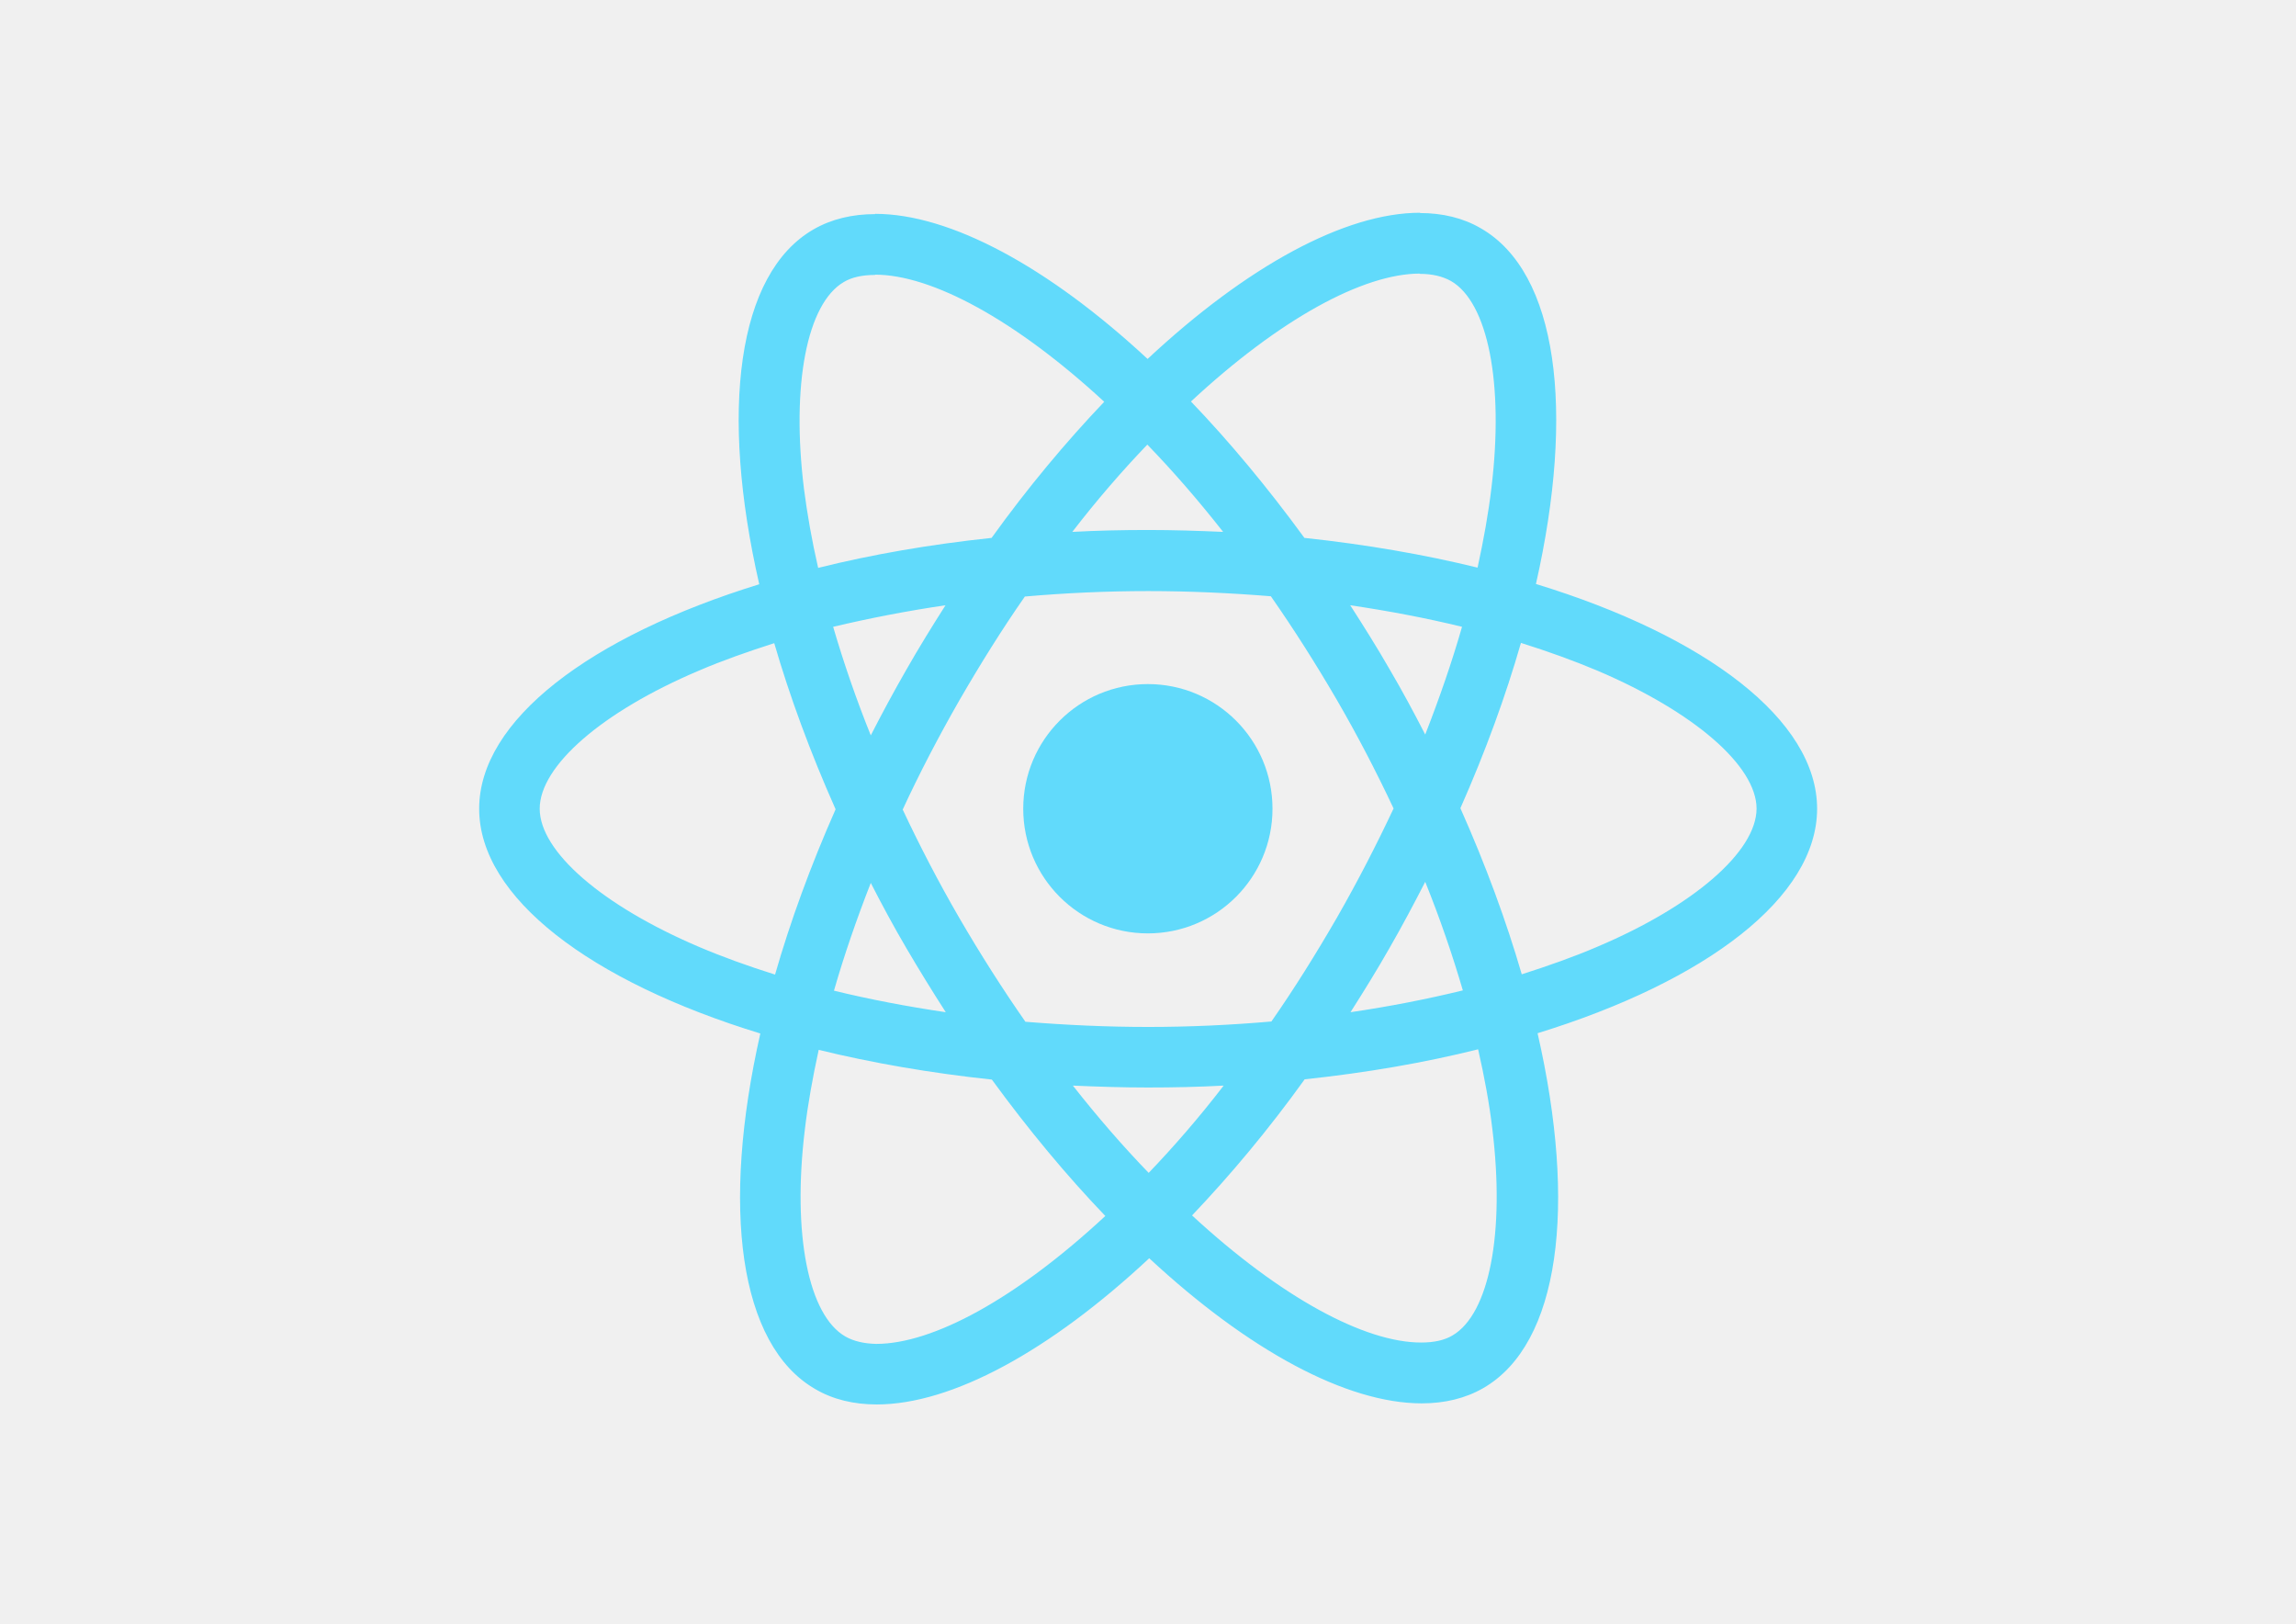
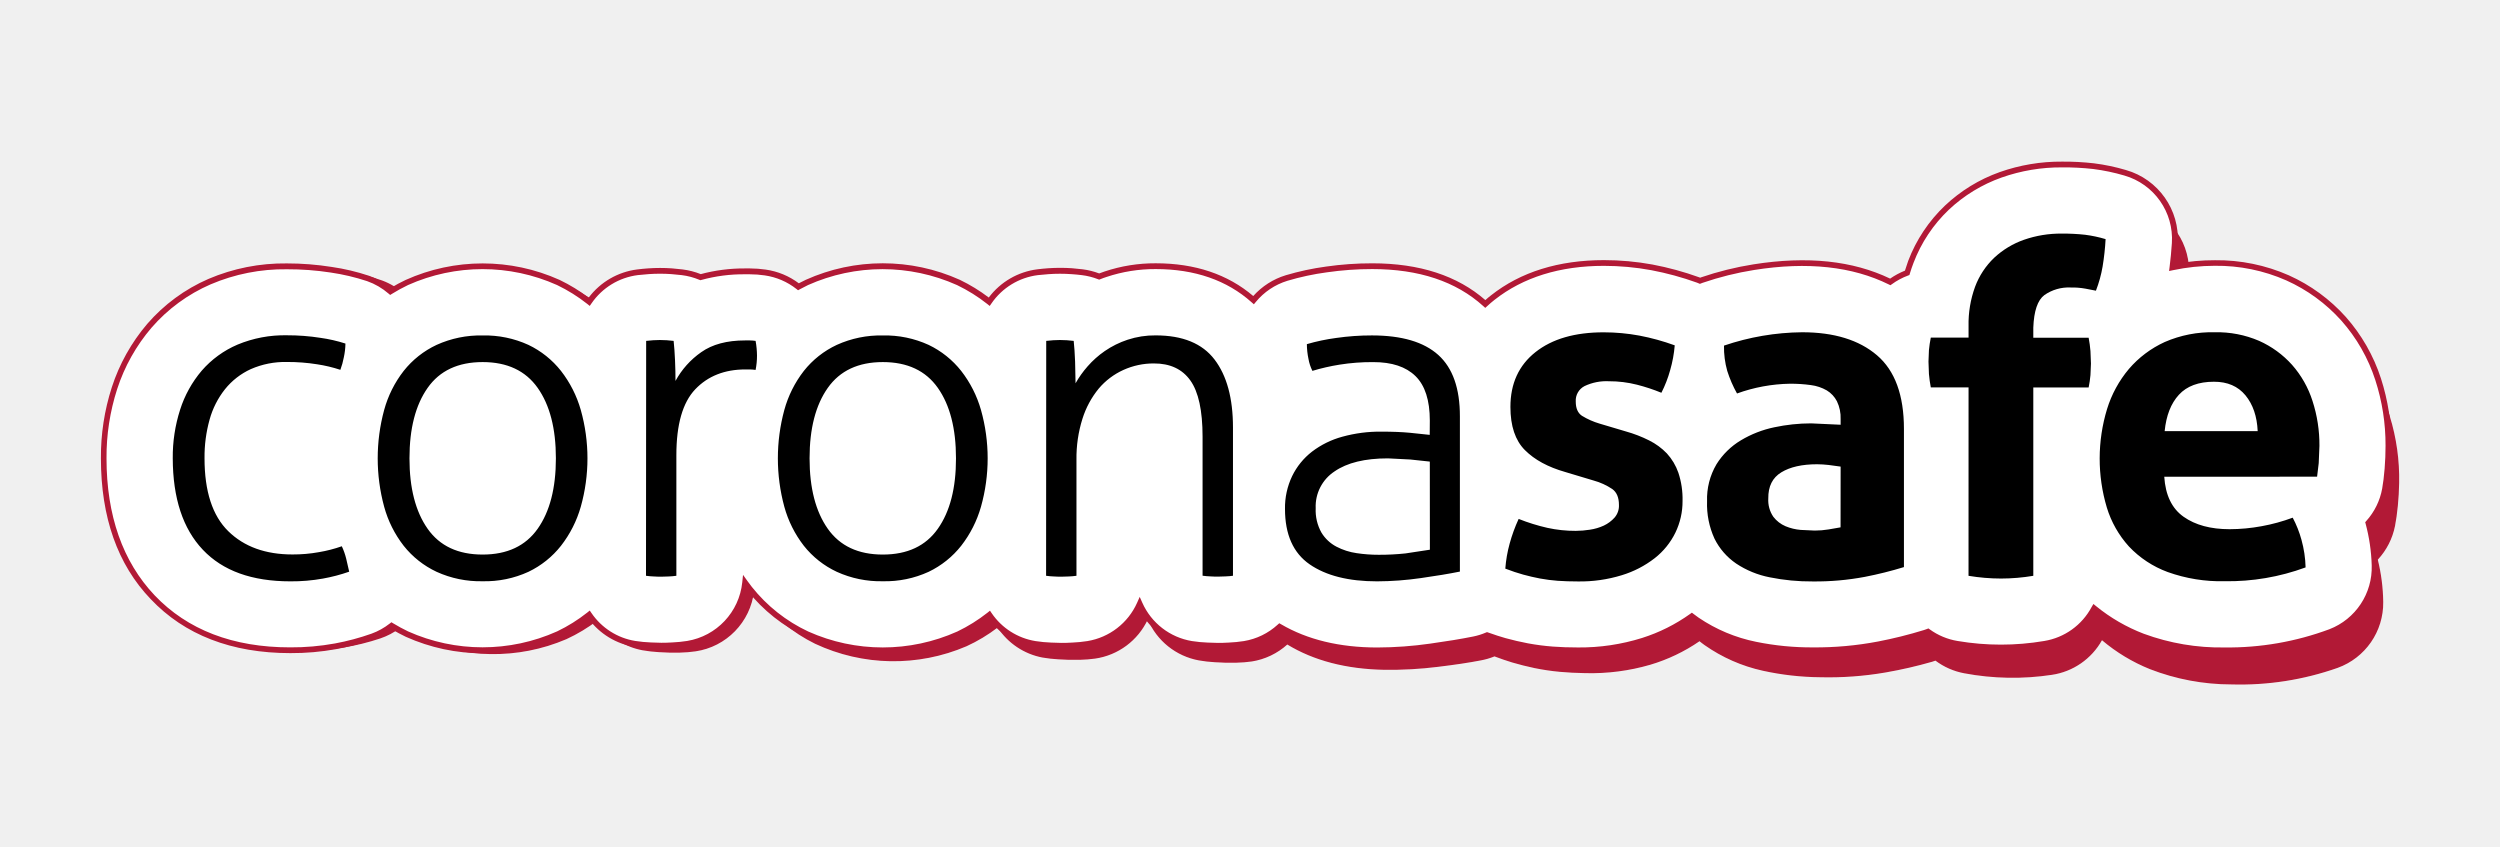
- <svg xmlns="http://www.w3.org/2000/svg" viewBox="0 0 841.9 595.3">
-   <g fill="#61DAFB">
-     <path d="M666.3 296.5c0-32.5-40.7-63.3-103.1-82.4 14.4-63.6 8-114.2-20.2-130.4-6.5-3.8-14.1-5.6-22.4-5.6v22.3c4.6 0 8.3.9 11.4 2.6 13.6 7.8 19.5 37.5 14.9 75.7-1.1 9.4-2.9 19.3-5.1 29.4-19.6-4.8-41-8.5-63.5-10.9-13.5-18.5-27.5-35.3-41.6-50 32.6-30.3 63.2-46.9 84-46.9V78c-27.5 0-63.5 19.6-99.9 53.6-36.4-33.8-72.4-53.2-99.9-53.2v22.3c20.7 0 51.4 16.5 84 46.6-14 14.7-28 31.4-41.3 49.9-22.6 2.4-44 6.1-63.6 11-2.3-10-4-19.7-5.2-29-4.7-38.2 1.1-67.9 14.6-75.8 3-1.8 6.9-2.6 11.5-2.6V78.5c-8.4 0-16 1.8-22.6 5.6-28.1 16.2-34.4 66.7-19.9 130.1-62.2 19.2-102.7 49.9-102.7 82.3 0 32.5 40.7 63.3 103.1 82.4-14.4 63.6-8 114.2 20.2 130.4 6.5 3.8 14.1 5.6 22.5 5.6 27.5 0 63.5-19.6 99.9-53.6 36.4 33.8 72.4 53.2 99.9 53.2 8.4 0 16-1.8 22.6-5.6 28.1-16.2 34.4-66.7 19.9-130.1 62-19.1 102.5-49.9 102.5-82.3zm-130.2-66.7c-3.7 12.9-8.3 26.2-13.5 39.5-4.1-8-8.4-16-13.1-24-4.6-8-9.5-15.8-14.4-23.4 14.2 2.1 27.9 4.7 41 7.9zm-45.8 106.5c-7.8 13.5-15.8 26.3-24.1 38.2-14.9 1.3-30 2-45.2 2-15.1 0-30.2-.7-45-1.9-8.3-11.9-16.4-24.6-24.2-38-7.6-13.1-14.5-26.4-20.8-39.8 6.2-13.4 13.2-26.8 20.7-39.9 7.8-13.5 15.8-26.3 24.1-38.2 14.9-1.3 30-2 45.2-2 15.1 0 30.2.7 45 1.9 8.3 11.9 16.4 24.6 24.2 38 7.6 13.1 14.5 26.4 20.8 39.8-6.3 13.4-13.2 26.8-20.7 39.9zm32.3-13c5.4 13.4 10 26.8 13.8 39.8-13.1 3.2-26.9 5.9-41.2 8 4.9-7.7 9.8-15.6 14.4-23.7 4.6-8 8.9-16.1 13-24.1zM421.2 430c-9.3-9.6-18.6-20.3-27.8-32 9 .4 18.2.7 27.5.7 9.4 0 18.7-.2 27.8-.7-9 11.7-18.3 22.4-27.5 32zm-74.4-58.9c-14.2-2.1-27.9-4.7-41-7.9 3.7-12.9 8.3-26.2 13.5-39.5 4.1 8 8.4 16 13.1 24 4.7 8 9.5 15.8 14.4 23.4zM420.7 163c9.3 9.6 18.6 20.3 27.8 32-9-.4-18.2-.7-27.5-.7-9.4 0-18.7.2-27.8.7 9-11.7 18.3-22.4 27.5-32zm-74 58.9c-4.9 7.7-9.8 15.6-14.4 23.7-4.6 8-8.9 16-13 24-5.4-13.4-10-26.8-13.8-39.8 13.1-3.1 26.9-5.8 41.2-7.9zm-90.5 125.2c-35.4-15.1-58.3-34.9-58.3-50.6 0-15.7 22.9-35.6 58.3-50.6 8.6-3.7 18-7 27.7-10.1 5.7 19.6 13.2 40 22.5 60.9-9.2 20.8-16.6 41.1-22.2 60.6-9.9-3.1-19.3-6.5-28-10.2zM310 490c-13.6-7.8-19.5-37.5-14.9-75.7 1.1-9.4 2.9-19.3 5.1-29.4 19.6 4.8 41 8.5 63.5 10.9 13.5 18.5 27.5 35.3 41.6 50-32.6 30.3-63.2 46.9-84 46.9-4.5-.1-8.3-1-11.3-2.7zm237.2-76.2c4.7 38.2-1.1 67.9-14.6 75.8-3 1.8-6.9 2.6-11.5 2.6-20.7 0-51.4-16.5-84-46.6 14-14.7 28-31.4 41.3-49.9 22.6-2.4 44-6.1 63.6-11 2.3 10.1 4.1 19.8 5.2 29.1zm38.5-66.7c-8.6 3.7-18 7-27.7 10.1-5.7-19.6-13.2-40-22.5-60.9 9.2-20.8 16.6-41.1 22.2-60.6 9.9 3.1 19.3 6.5 28.1 10.2 35.4 15.1 58.3 34.9 58.3 50.6-.1 15.7-23 35.6-58.4 50.6zM320.8 78.4z" />
-     <circle cx="420.9" cy="296.5" r="45.7" />
-     <path d="M520.5 78.1z" />
-   </g>
+ <svg xmlns="http://www.w3.org/2000/svg" xmlns:xlink="http://www.w3.org/1999/xlink" viewBox="0 0 768 260">
+   <use xlink:href="#B" fill="#fff" />
+   <use xlink:href="#B" fill="#b21936" />
+   <path d="M730.56 116.54a52.28 52.28 0 0 0-10.63-18.6 51.16 51.16 0 0 0-17.19-12.55 53.86 53.86 0 0 0-22.32-4.57 62.47 62.47 0 0 0-13 1.32l.7-7.4a21.22 21.22 0 0 0-15.25-21.66 61.32 61.32 0 0 0-9.67-2 81.31 81.31 0 0 0-9.7-.5 55.45 55.45 0 0 0-18.85 3.16 47.13 47.13 0 0 0-16.51 10A45.13 45.13 0 0 0 587 80.45l-1.16 3.36a21.4 21.4 0 0 0-5.18 2.79c-7.72-3.8-16.73-5.78-27-5.78a97.45 97.45 0 0 0-30.89 5.24l-.54.2-.58-.24a92.61 92.61 0 0 0-14.23-3.86 81.5 81.5 0 0 0-14.72-1.34c-13.7 0-25.2 3.58-34.15 10.64q-1.2.95-2.28 2l-.12-.1c-8.44-7.63-20.08-11.5-34.6-11.5a97.74 97.74 0 0 0-14.08 1 80.94 80.94 0 0 0-12.24 2.62 21.12 21.12 0 0 0-10.14 6.81c-6.16-5.52-15.67-10.43-30-10.43a48 48 0 0 0-15.45 2.47c-.65.22-1.3.46-1.94.7a21.4 21.4 0 0 0-5.18-1.31c-1.13-.14-2.2-.25-3.23-.32a50.93 50.93 0 0 0-7.11 0c-1.1.08-2.2.18-3.36.33a21.16 21.16 0 0 0-14.87 9.06 50.8 50.8 0 0 0-9.45-5.92 53.22 53.22 0 0 0-23.29-5 53.77 53.77 0 0 0-23.28 5 57.34 57.34 0 0 0-2.59 1.33 21.17 21.17 0 0 0-10.21-4.39 34.25 34.25 0 0 0-4.73-.35h-1.5a49.91 49.91 0 0 0-13.69 1.81 20.86 20.86 0 0 0-5.64-1.5 56.84 56.84 0 0 0-3.23-.32 50.93 50.93 0 0 0-7.11 0 60.14 60.14 0 0 0-3.35.33 21.18 21.18 0 0 0-14.87 9 51 51 0 0 0-9.46-5.91 53.17 53.17 0 0 0-23.28-5 51.33 51.33 0 0 0-28.3 7.7 21.38 21.38 0 0 0-6.86-4 65.68 65.68 0 0 0-11.37-2.69 87 87 0 0 0-13.59-1 58.67 58.67 0 0 0-23.77 4.7 51.71 51.71 0 0 0-18.48 13.49 56.26 56.26 0 0 0-10.72 19.15 68.83 68.83 0 0 0-3.33 21.58c0 17.82 5.06 32.18 15 42.67 10.26 10.83 24.48 16.3 42.27 16.3a76.37 76.37 0 0 0 14-1.21 73.71 73.71 0 0 0 11.33-3 20.82 20.82 0 0 0 5.9-3.28 48.74 48.74 0 0 0 4.67 2.53 53.57 53.57 0 0 0 23.28 5 53.11 53.11 0 0 0 23.28-5 50.24 50.24 0 0 0 9.45-5.91 21.2 21.2 0 0 0 14 8.93 42.05 42.05 0 0 0 4.91.48q2.2.1 3.2.1c.8 0 1.92 0 3.37-.1a41.43 41.43 0 0 0 4.75-.47A21.21 21.21 0 0 0 228.92 179c.45.62.9 1.23 1.38 1.83a49.06 49.06 0 0 0 17.61 14 56.87 56.87 0 0 0 46.57 0 50.56 50.56 0 0 0 9.45-5.91 21.11 21.11 0 0 0 14 8.93 40.21 40.21 0 0 0 4.9.48l3.22.1c.67 0 1.92 0 3.37-.1a41.43 41.43 0 0 0 4.75-.47 21.21 21.21 0 0 0 15.92-12.29 21.23 21.23 0 0 0 15.93 12.29 42.05 42.05 0 0 0 4.91.48q2.2.1 3.2.1c.8 0 1.92 0 3.37-.1a41.43 41.43 0 0 0 4.75-.47 21.15 21.15 0 0 0 10.83-5.26c8.18 4.8 18.24 7.24 30 7.24a119.33 119.33 0 0 0 16.38-1.19c5.17-.73 9.5-1.44 13.24-2.2a20.77 20.77 0 0 0 4.1-1.27c1.87.66 3.7 1.27 5.44 1.76q3.4.93 6.92 1.6a71.84 71.84 0 0 0 7.78 1c2.4.18 5 .27 7.82.27a65.2 65.2 0 0 0 19.93-2.92 53.88 53.88 0 0 0 15-7.52c.53.4 1.06.8 1.6 1.18a49.49 49.49 0 0 0 18 7.53 85.41 85.41 0 0 0 17.62 1.73 103.56 103.56 0 0 0 20.13-1.82 137.79 137.79 0 0 0 14.25-3.54c.34-.1.67-.24 1-.37a21.16 21.16 0 0 0 9 3.75 83.06 83.06 0 0 0 13.52 1.13 82.11 82.11 0 0 0 13.38-1.13 21.19 21.19 0 0 0 15.2-10.9 54 54 0 0 0 14.88 8.62 69.45 69.45 0 0 0 25.15 4.26 90.17 90.17 0 0 0 32.51-5.66 21.21 21.21 0 0 0 13.59-20.48 56.41 56.41 0 0 0-1.9-13 21.18 21.18 0 0 0 5.11-10.44 60.58 60.58 0 0 0 .76-6.21 85.85 85.85 0 0 0 .29-7 65.28 65.28 0 0 0-3.24-20.49z" fill="#fff" />
+   <path d="M683.4 200.67a70.31 70.31 0 0 1-25.47-4.33 55.22 55.22 0 0 1-14.31-8.1 21.91 21.91 0 0 1-15.3 10.43 81.43 81.43 0 0 1-27.2 0 22 22 0 0 1-8.92-3.62l-.62.2a135 135 0 0 1-14.33 3.56 103.81 103.81 0 0 1-20.31 1.85 86.38 86.38 0 0 1-17.8-1.75 50.58 50.58 0 0 1-18.29-7.67l-1.13-.82A55.08 55.08 0 0 1 505 197.7a66 66 0 0 1-20.2 3c-2.8 0-5.45-.1-7.88-.28a73 73 0 0 1-7.88-1l-7-1.63-5.2-1.67a21.39 21.39 0 0 1-3.94 1.2c-3.77.75-8.1 1.47-13.3 2.2a119.58 119.58 0 0 1-16.5 1.21c-11.6 0-21.65-2.37-29.88-7a22 22 0 0 1-10.8 5.06 43.15 43.15 0 0 1-4.85.47c-1.47.07-2.6.1-3.4.1s-1.76 0-3.25-.1a42 42 0 0 1-5-.49 22.05 22.05 0 0 1-15.78-11.17 22 22 0 0 1-15.78 11.17 40.54 40.54 0 0 1-4.85.48 75.02 75.02 0 0 1-3.41.1c-.8 0-1.77 0-3.26-.1a43.58 43.58 0 0 1-5-.48 22.24 22.24 0 0 1-14.08-8.55 50.76 50.76 0 0 1-8.88 5.44 57.66 57.66 0 0 1-47.33 0 50.13 50.13 0 0 1-17.93-14.22l-.12-.16a22.14 22.14 0 0 1-18.07 17.45 43.15 43.15 0 0 1-4.85.47c-1.47.07-2.6.1-3.4.1s-1.76 0-3.25-.1a42.24 42.24 0 0 1-5-.49 21.83 21.83 0 0 1-14.06-8.54 52 52 0 0 1-8.88 5.45 57.71 57.71 0 0 1-47.33 0c-1.4-.67-2.83-1.43-4.23-2.26a21.82 21.82 0 0 1-5.66 3 73.86 73.86 0 0 1-11.47 3.05 77.14 77.14 0 0 1-14.11 1.23c-18 0-32.48-5.58-42.9-16.6C36.1 173.42 31 158.85 31 140.8a69.63 69.63 0 0 1 3.34-21.8 57.06 57.06 0 0 1 10.89-19.5A52.58 52.58 0 0 1 64 85.7a59.44 59.44 0 0 1 24.12-4.78A87.51 87.51 0 0 1 101.88 82a66 66 0 0 1 11.52 2.73 21.8 21.8 0 0 1 6.65 3.72 51 51 0 0 1 4.56-2.45 57.66 57.66 0 0 1 47.33 0 51.84 51.84 0 0 1 8.89 5.44 22.14 22.14 0 0 1 14.94-8.67c1.17-.15 2.3-.25 3.4-.33a52.86 52.86 0 0 1 7.23 0c1.07.08 2.13.2 3.28.33a22.43 22.43 0 0 1 5.59 1.44 51.23 51.23 0 0 1 13.63-1.75h1.48a34.7 34.7 0 0 1 4.86.36 22.06 22.06 0 0 1 10.16 4.21 52.93 52.93 0 0 1 2.13-1.07 57.66 57.66 0 0 1 47.33 0 51.84 51.84 0 0 1 8.89 5.44 22.12 22.12 0 0 1 14.94-8.67c1.17-.15 2.3-.25 3.4-.33a54.5 54.5 0 0 1 7.23 0c1.06.08 2.13.2 3.27.33a22.18 22.18 0 0 1 5.08 1.27l1.66-.6a48.82 48.82 0 0 1 15.73-2.52c12.07 0 22.14 3.4 29.94 10.06a22 22 0 0 1 10-6.39 81.76 81.76 0 0 1 12.38-2.66 99.31 99.31 0 0 1 14.2-1c14.48 0 26.16 3.8 34.72 11.3.56-.5 1.13-1 1.73-1.45 9.1-7.2 20.8-10.83 34.7-10.83a82.47 82.47 0 0 1 14.89 1.35A93.19 93.19 0 0 1 522 85.19l.3.12.24-.1a96.58 96.58 0 0 1 16.11-4c16.58-2.63 30.55-1.12 42 4.38a22.85 22.85 0 0 1 4.55-2.45l1-3a45.94 45.94 0 0 1 11.32-17 47.83 47.83 0 0 1 16.79-10.27 56.24 56.24 0 0 1 19.15-3.22 80.53 80.53 0 0 1 9.8.52 62 62 0 0 1 9.82 2.06A22 22 0 0 1 669 74.81c-.13 2.17-.3 4.2-.55 6.22a64.52 64.52 0 0 1 12-1.09 54.72 54.72 0 0 1 22.68 4.64 52.19 52.19 0 0 1 17.49 12.77 53.26 53.26 0 0 1 10.81 18.92 66.12 66.12 0 0 1 3.2 20.73 87.69 87.69 0 0 1-.29 7.09c-.2 2.33-.45 4.53-.77 6.3a22.1 22.1 0 0 1-5 10.51 58.17 58.17 0 0 1 1.81 12.73A22.13 22.13 0 0 1 716.22 195a91.25 91.25 0 0 1-32.83 5.67zm-40.3-15.13l.83.68a53.44 53.44 0 0 0 14.64 8.47 68.55 68.55 0 0 0 24.83 4.21 89.48 89.48 0 0 0 32.19-5.6 20.36 20.36 0 0 0 13-19.63 55.68 55.68 0 0 0-1.87-12.79l-.13-.46.32-.36a20.23 20.23 0 0 0 4.9-10c.3-1.72.56-3.72.75-6.13s.28-4.63.28-7a64.41 64.41 0 0 0-3.14-20.16h0a51.39 51.39 0 0 0-10.45-18.29 50.43 50.43 0 0 0-16.9-12.34 52.92 52.92 0 0 0-22-4.49A62.38 62.38 0 0 0 667.56 83l-1.22.26.16-1.26c.3-2.36.53-4.75.7-7.32a20.23 20.23 0 0 0-14.61-20.76 60.78 60.78 0 0 0-9.54-2 79.37 79.37 0 0 0-9.59-.5 54.72 54.72 0 0 0-18.55 3.11 46.11 46.11 0 0 0-16.2 9.87 44.16 44.16 0 0 0-10.88 16.36c-.4 1.06-.8 2.17-1.13 3.3l-.13.43-.4.15a20.37 20.37 0 0 0-5 2.68l-.43.3-.48-.23c-11.18-5.53-25-7.06-41.4-4.45a95.28 95.28 0 0 0-15.82 3.94l-.83.32-.87-.36A91.92 91.92 0 0 0 507.27 83a80.47 80.47 0 0 0-14.56-1.33c-13.5 0-24.8 3.52-33.6 10.45-.78.6-1.52 1.26-2.24 1.92l-.6.54-.6-.54c-8.38-7.6-19.82-11.38-34.12-11.38a97.37 97.37 0 0 0-13.95 1 79.43 79.43 0 0 0-12.11 2.6 20.27 20.27 0 0 0-9.72 6.52l-.58.7-.7-.62c-7.56-6.76-17.46-10.2-29.44-10.2a47 47 0 0 0-15.16 2.43c-.65.2-1.3.45-1.92.7l-.32.12-.32-.13a20.65 20.65 0 0 0-5-1.26c-1.1-.13-2.16-.24-3.2-.3a49.41 49.41 0 0 0-7 0c-1.06.07-2.17.17-3.3.3a20.35 20.35 0 0 0-14.25 8.69l-.54.78-.74-.6a49.83 49.83 0 0 0-9.29-5.81 56 56 0 0 0-45.8 0 61.27 61.27 0 0 0-2.55 1.31l-.5.28-.46-.37a20.41 20.41 0 0 0-9.78-4.2 32.53 32.53 0 0 0-4.61-.34h-1.43A49 49 0 0 0 215.45 86l-.3.08-.3-.12a20.7 20.7 0 0 0-5.41-1.44 65.48 65.48 0 0 0-3.18-.31 49.41 49.41 0 0 0-7 0c-1.06.07-2.16.17-3.3.3a20.35 20.35 0 0 0-14.25 8.69l-.54.78-.74-.6a49.83 49.83 0 0 0-9.29-5.81 56 56 0 0 0-45.8 0 50.77 50.77 0 0 0-4.93 2.7l-.55.34-.5-.42a20.29 20.29 0 0 0-6.57-3.82 66.33 66.33 0 0 0-11.22-2.65 86.46 86.46 0 0 0-13.45-1 57.74 57.74 0 0 0-23.41 4.63 50.76 50.76 0 0 0-18.17 13.33A55.2 55.2 0 0 0 36 119.5a67.92 67.92 0 0 0-3.28 21.3c0 17.6 5 31.74 14.77 42.07 10.1 10.63 24.1 16 41.63 16a74.43 74.43 0 0 0 13.78-1.2 73.62 73.62 0 0 0 11.21-3 20.3 20.3 0 0 0 5.65-3.14l.48-.38.52.32a52.94 52.94 0 0 0 4.59 2.49 56 56 0 0 0 45.8 0 49.06 49.06 0 0 0 9.28-5.8l.74-.6.54.78a20.18 20.18 0 0 0 13.44 8.56 41 41 0 0 0 4.81.46c1.45.07 2.5.1 3.17.1s1.9 0 3.33-.1a41.78 41.78 0 0 0 4.64-.46 20.35 20.35 0 0 0 16.92-18l.24-2.3 1.36 1.9 1.35 1.8A48.27 48.27 0 0 0 248.29 194a56 56 0 0 0 45.8 0 49.78 49.78 0 0 0 9.29-5.8l.74-.6.53.78a20.18 20.18 0 0 0 13.45 8.56 40.58 40.58 0 0 0 4.8.46c1.45.07 2.5.1 3.18.1s1.9 0 3.32-.1a41.25 41.25 0 0 0 4.65-.46 20.32 20.32 0 0 0 15.27-11.78l.8-1.8.8 1.8a20.31 20.31 0 0 0 15.26 11.78 41 41 0 0 0 4.81.46c1.45.07 2.5.1 3.17.1s1.9 0 3.33-.1a41.54 41.54 0 0 0 4.64-.46 20.24 20.24 0 0 0 10.38-5.05l.48-.43.57.32c8.06 4.73 18 7.13 29.54 7.13a117.65 117.65 0 0 0 16.26-1.19c5.15-.72 9.46-1.43 13.2-2.18a20.07 20.07 0 0 0 3.92-1.22l.32-.13.32.1c2.14.76 3.85 1.32 5.4 1.75a88.68 88.68 0 0 0 6.85 1.59 71.84 71.84 0 0 0 7.68 1c2.38.18 5 .27 7.75.27a64 64 0 0 0 19.65-2.92 52.72 52.72 0 0 0 14.77-7.39l.53-.38.52.4 1.58 1.16a48.59 48.59 0 0 0 17.65 7.4 85 85 0 0 0 17.44 1.71 102.5 102.5 0 0 0 20-1.81 133.9 133.9 0 0 0 14.07-3.51l.75-.26.66-.25.38.28a20.1 20.1 0 0 0 8.57 3.58 79.56 79.56 0 0 0 26.62 0 20.17 20.17 0 0 0 14.56-10.44z" fill="#b21936" />
+   <path d="M105 167.8a20.55 20.55 0 0 1 1.35 3.82l.92 4a51.73 51.73 0 0 1-8.07 2.12 54.19 54.19 0 0 1-10 .85q-17.7 0-26.88-9.7-9.2-9.7-9.25-28.1a47.39 47.39 0 0 1 2.26-14.93 34.85 34.85 0 0 1 6.65-12 30.32 30.32 0 0 1 11-8A37.48 37.48 0 0 1 88.15 103a65 65 0 0 1 10.26.78 45.83 45.83 0 0 1 7.71 1.76 21.48 21.48 0 0 1-.5 4.25 23 23 0 0 1-1.06 3.82 43.3 43.3 0 0 0-7.14-1.7 57.58 57.58 0 0 0-9.27-.71 26.24 26.24 0 0 0-11.1 2.19 21.77 21.77 0 0 0-7.92 6.16 26.2 26.2 0 0 0-4.74 9.33 42.62 42.62 0 0 0-1.56 11.89q0 15.27 7.3 22.42 7.3 7.15 19.73 7.14a44.56 44.56 0 0 0 8.13-.71 42 42 0 0 0 7.02-1.81zm43.27 10.76a32.45 32.45 0 0 1-14.15-2.9 28.1 28.1 0 0 1-10.11-8 34.22 34.22 0 0 1-6-12 56.72 56.72 0 0 1 0-29.71 34.22 34.22 0 0 1 6-12 28.1 28.1 0 0 1 10.11-8 32.59 32.59 0 0 1 14.15-2.9 32.11 32.11 0 0 1 14.07 2.9 28.23 28.23 0 0 1 10 8 35.2 35.2 0 0 1 6.08 12 54.85 54.85 0 0 1 0 29.71 35.2 35.2 0 0 1-6.08 12 28.23 28.23 0 0 1-10 8 32 32 0 0 1-14.07 2.9zm0-8.2q11.3 0 16.9-7.92 5.6-7.92 5.6-21.64 0-13.73-5.6-21.65-5.6-7.92-16.9-7.92-11.33 0-16.9 7.92-5.58 7.92-5.58 21.65 0 13.7 5.58 21.64 5.58 7.93 16.9 7.92zm50.23-65.64q1.13-.14 2.2-.2l2-.07 2.12.07 2.12.2q.28 2.55.43 6 .15 3.45.14 6.3a25.79 25.79 0 0 1 7.92-8.84c3.4-2.4 7.87-3.6 13.44-3.6h1.48a13.32 13.32 0 0 1 1.77.14 26.57 26.57 0 0 1 .43 4.53 22.61 22.61 0 0 1-.43 4.39 14.22 14.22 0 0 0-1.77-.15H229q-9.6 0-15.42 6.1-5.8 6.1-5.8 20.23v37.06a22.84 22.84 0 0 1-2.33.21c-1 0-1.77.07-2.34.07s-1.22 0-2.26-.07a23.18 23.18 0 0 1-2.4-.21zm72.7 73.84a32.41 32.41 0 0 1-14.14-2.9 28 28 0 0 1-10.12-8 34.38 34.38 0 0 1-6-12 56.72 56.72 0 0 1 0-29.71 34.38 34.38 0 0 1 6-12 28 28 0 0 1 10.12-8 32.55 32.55 0 0 1 14.14-2.9 32.12 32.12 0 0 1 14.08 2.9 28.28 28.28 0 0 1 10 8 35.2 35.2 0 0 1 6.08 12 54.85 54.85 0 0 1 0 29.71 35.2 35.2 0 0 1-6.08 12 28.28 28.28 0 0 1-10 8 32 32 0 0 1-14.08 2.9zm0-8.2q11.32 0 16.9-7.92 5.6-7.92 5.58-21.64 0-13.73-5.58-21.65-5.58-7.92-16.9-7.92-11.3 0-16.9 7.92-5.6 7.92-5.6 21.65 0 13.7 5.6 21.64 5.6 7.93 16.9 7.92zm50.2-65.64q1.13-.14 2.2-.2l2-.07 2.12.07 2.12.2q.28 2.55.43 6.37l.14 6.65a30.85 30.85 0 0 1 3.68-5.17 28.49 28.49 0 0 1 5.3-4.73 27.63 27.63 0 0 1 7-3.47 26.5 26.5 0 0 1 8.62-1.34q12.45 0 18.1 7.42 5.66 7.42 5.66 20.87v45.55c-.57.1-1.35.16-2.33.2l-2.34.07c-.57 0-1.23 0-2.26-.07a23.7 23.7 0 0 1-2.41-.21v-42.72q0-12-3.75-17.26-3.75-5.26-11.24-5.23a22.43 22.43 0 0 0-9.34 2 21.55 21.55 0 0 0-7.57 5.72 27.75 27.75 0 0 0-5 9.27 40 40 0 0 0-1.84 12.59v35.65a22.84 22.84 0 0 1-2.33.21l-2.33.07c-.56 0-1.23 0-2.27-.07a23.18 23.18 0 0 1-2.4-.21zm117.84 24.48q0-9.34-4.4-13.66-4.4-4.32-13-4.3a62.94 62.94 0 0 0-10.33.78 63.9 63.9 0 0 0-8.34 1.91 13.34 13.34 0 0 1-1.21-3.68 22.45 22.45 0 0 1-.49-4.53 60.67 60.67 0 0 1 9-1.9 76.83 76.83 0 0 1 11-.78q13.7 0 20.37 6 6.66 6 6.64 18.88v47.67q-4.95 1-12 2a97.1 97.1 0 0 1-13.44 1q-13.16 0-20.72-5.23-7.56-5.23-7.57-17a22.52 22.52 0 0 1 2.2-10.11 21.19 21.19 0 0 1 6.08-7.49 27 27 0 0 1 9.33-4.6 43.33 43.33 0 0 1 12-1.56q5.08 0 8.77.35l6.08.64zm0 12.6q-2.42-.28-6-.64l-6.86-.35q-10.62 0-16.4 4a12.87 12.87 0 0 0-5.8 11.31 14 14 0 0 0 1.77 7.5 11.78 11.78 0 0 0 4.59 4.31 19.28 19.28 0 0 0 6.23 2 45.53 45.53 0 0 0 6.79.5 75.11 75.11 0 0 0 8.2-.42l7.5-1.14zm41.6 3.2q-7.93-2.26-12.38-6.72Q464 133.82 464 125q0-10.74 7.7-16.83 7.7-6.1 21-6.08a60 60 0 0 1 10.89 1 69.67 69.67 0 0 1 10.89 3 39 39 0 0 1-1.41 7.64 36.85 36.85 0 0 1-2.69 6.93 56.35 56.35 0 0 0-7.5-2.48 34.64 34.64 0 0 0-8.63-1.06 15.63 15.63 0 0 0-7.49 1.49 5 5 0 0 0-2.69 4.74c0 2.07.63 3.53 1.9 4.38a22.48 22.48 0 0 0 5.44 2.41l8.07 2.4a39.48 39.48 0 0 1 7.14 2.76 19.75 19.75 0 0 1 5.45 4 17 17 0 0 1 3.53 5.94 25.57 25.57 0 0 1 1.28 8.63 22 22 0 0 1-2.2 9.76 22.44 22.44 0 0 1-6.36 7.85 31.32 31.32 0 0 1-10.12 5.23 43.6 43.6 0 0 1-13.43 1.91c-2.27 0-4.34-.07-6.23-.2a50.75 50.75 0 0 1-5.44-.7q-2.62-.5-5.17-1.2-2.55-.7-5.5-1.84a40 40 0 0 1 1.34-7.71 48.87 48.87 0 0 1 2.76-7.56 59 59 0 0 0 8.84 2.75 39.86 39.86 0 0 0 8.7.92 28.24 28.24 0 0 0 4.31-.35 15.71 15.71 0 0 0 4.32-1.27A10.37 10.37 0 0 0 496 159a5.54 5.54 0 0 0 1.34-3.89q0-3.4-2.05-4.88a19.55 19.55 0 0 0-5.72-2.61zm84.6-16.23a11.6 11.6 0 0 0-1.14-5.51 8.4 8.4 0 0 0-3.11-3.33 13.11 13.11 0 0 0-4.88-1.63 45.12 45.12 0 0 0-6.44-.42 50 50 0 0 0-16.26 3 37.48 37.48 0 0 1-3-6.93 26.91 26.91 0 0 1-1-7.78 76.61 76.61 0 0 1 24-4.1q14.72 0 23 7.07 8.28 7.07 8.28 22.63v42.44a117 117 0 0 1-12 3 82.09 82.09 0 0 1-16 1.41 63.89 63.89 0 0 1-13.23-1.27 28.42 28.42 0 0 1-10.33-4.24 20 20 0 0 1-6.64-7.64 25.38 25.38 0 0 1-2.28-11.47 21 21 0 0 1 2.9-11.39 22.33 22.33 0 0 1 7.5-7.35 33 33 0 0 1 10.26-4 54.28 54.28 0 0 1 11.31-1.2l9.06.42zm0 14.57l-3.68-.5a34.17 34.17 0 0 0-3.54-.22q-6.93 0-11 2.48-4.07 2.48-4 8a9 9 0 0 0 1.55 5.66 9.3 9.3 0 0 0 3.75 2.9 15.44 15.44 0 0 0 4.67 1.13l4.3.2a25.39 25.39 0 0 0 4.25-.35l3.68-.64zM604.74 119h-11.6a41.18 41.18 0 0 1-.57-4.1l-.14-3.82.14-3.54a36.66 36.66 0 0 1 .57-3.82h11.6v-3.52a33.33 33.33 0 0 1 2-12.1 23.86 23.86 0 0 1 5.87-8.91 26.11 26.11 0 0 1 9.12-5.52 34.34 34.34 0 0 1 11.67-1.91 61.77 61.77 0 0 1 7.15.36 39.16 39.16 0 0 1 6.29 1.34 78.3 78.3 0 0 1-.92 8.42 38.48 38.48 0 0 1-2.05 7.42l-3.25-.63a22.82 22.82 0 0 0-4.53-.35 13 13 0 0 0-8.06 2.33q-3.12 2.34-3.4 10v3.1h17a38 38 0 0 1 .56 4.11l.15 3.82-.15 3.53a33.62 33.62 0 0 1-.56 3.82h-17v57.86a60.71 60.71 0 0 1-9.9.84 61.56 61.56 0 0 1-10-.84zm60.12 27.45q.55 8.5 5.94 12.3 5.4 3.82 14.14 3.82a54.77 54.77 0 0 0 9.83-.92 55.62 55.62 0 0 0 9.55-2.62 33.12 33.12 0 0 1 2.69 6.79 34.76 34.76 0 0 1 1.27 8.49 68.86 68.86 0 0 1-24.89 4.24 48.4 48.4 0 0 1-17.47-2.82 31.08 31.08 0 0 1-11.92-7.86 31.47 31.47 0 0 1-6.78-11.95 52.36 52.36 0 0 1 .07-30.27 35.29 35.29 0 0 1 6.71-12.31 32 32 0 0 1 11-8.27 36.19 36.19 0 0 1 15.35-3 32.66 32.66 0 0 1 13.65 2.64 30.05 30.05 0 0 1 10.11 7.36 30.91 30.91 0 0 1 6.29 11.1 43.69 43.69 0 0 1 2.13 13.8l-.22 5.3-.5 4.17zm28.7-14q-.3-6.8-3.75-11-3.46-4.2-9.7-4.18c-4.7 0-8.3 1.33-10.75 4s-3.9 6.37-4.38 11.18z" />
+   <defs>
+     <path id="B" d="M734.2 127.92a52.21 52.21 0 0 0-10.3-18.79 51.39 51.39 0 0 0-17-12.85 54 54 0 0 0-22.24-5 63 63 0 0 0-13.06 1.09l.82-7.36a21.21 21.21 0 0 0-14.86-21.93 61.07 61.07 0 0 0-9.64-2.21 80.23 80.23 0 0 0-9.69-.67 55.28 55.28 0 0 0-18.9 2.83 46.89 46.89 0 0 0-16.68 9.77 45.06 45.06 0 0 0-11.39 16.48l-1.2 3.34a21.12 21.12 0 0 0-5.23 2.71c-7.65-4-16.62-6.08-26.88-6.26a97.44 97.44 0 0 0-31 4.7c-.2.06-.36.13-.54.2-.2-.08-.4-.18-.6-.25a91.3 91.3 0 0 0-14.15-4.12A81.34 81.34 0 0 0 497 88.05c-13.7-.24-25.25 3.14-34.33 10a48.05 48.05 0 0 0-2.32 1.91l-.1-.1c-8.3-7.77-19.87-11.84-34.4-12.1a97.93 97.93 0 0 0-14.08.75A80.59 80.59 0 0 0 399.47 91a21.13 21.13 0 0 0-10.26 6.63c-6.06-5.62-15.48-10.7-29.84-11a47.69 47.69 0 0 0-15.49 2.2l-2 .66a21.06 21.06 0 0 0-5.15-1.4 71.82 71.82 0 0 0-3.23-.38 51.44 51.44 0 0 0-7.11-.12 58.79 58.79 0 0 0-3.36.26 21.15 21.15 0 0 0-15 8.8 50.64 50.64 0 0 0-9.36-6.08 56.84 56.84 0 0 0-46.55-.85c-.9.4-1.76.83-2.62 1.28a21.06 21.06 0 0 0-10.12-4.56 32 32 0 0 0-4.73-.43h-1.48a50 50 0 0 0-13.72 1.56 21.44 21.44 0 0 0-5.61-1.6 58.28 58.28 0 0 0-3.23-.37 49.86 49.86 0 0 0-7.11-.13c-1.08.06-2.2.14-3.35.27a21.19 21.19 0 0 0-15 8.79 50.56 50.56 0 0 0-9.35-6.08 56.89 56.89 0 0 0-46.55-.84 48.66 48.66 0 0 0-5.07 2.65 21.26 21.26 0 0 0-6.79-4.1 66.59 66.59 0 0 0-11.32-2.88A86.37 86.37 0 0 0 92.49 82a58.81 58.81 0 0 0-23.85 4.28A51.69 51.69 0 0 0 49.93 99.5a56.1 56.1 0 0 0-11 19 68.64 68.64 0 0 0-3.76 21.5c-.3 17.82 4.5 32.27 14.27 42.94 10.07 11 24.2 16.73 42 17a75.53 75.53 0 0 0 14-1 72.7 72.7 0 0 0 11.39-2.81 21.15 21.15 0 0 0 6-3.17 51.91 51.91 0 0 0 4.62 2.61 56.91 56.91 0 0 0 46.56.78 50.46 50.46 0 0 0 9.55-5.75 21.14 21.14 0 0 0 13.87 9.18 42.33 42.33 0 0 0 4.9.56l3.2.15c.67.02 1.92 0 3.37 0a40.67 40.67 0 0 0 4.75-.39 21.2 21.2 0 0 0 18-18.48c.44.63.88 1.25 1.34 1.85a49.24 49.24 0 0 0 17.37 14.28 56.81 56.81 0 0 0 46.56.78 49.8 49.8 0 0 0 9.55-5.74 21.24 21.24 0 0 0 13.76 9.21 42.61 42.61 0 0 0 4.89.55 63.2 63.2 0 0 0 3.21.15c.67.01 1.92 0 3.37 0a41.23 41.23 0 0 0 4.77-.38 21.22 21.22 0 0 0 16.13-12 21.2 21.2 0 0 0 15.71 12.56 40.48 40.48 0 0 0 4.9.56q2.2.13 3.2.15h3.37a41.22 41.22 0 0 0 4.76-.38 21.19 21.19 0 0 0 10.92-5.21c8.1 4.94 18.1 7.56 29.86 7.77a119.8 119.8 0 0 0 16.4-.91c5.18-.63 9.52-1.27 13.27-2a21.53 21.53 0 0 0 4.12-1.21c1.86.7 3.7 1.34 5.42 1.86a89.83 89.83 0 0 0 6.88 1.73 71.56 71.56 0 0 0 7.77 1.15c2.4.22 5 .36 7.8.4a65.42 65.42 0 0 0 20-2.58 53.6 53.6 0 0 0 15.11-7.22c.53.4 1 .83 1.6 1.22a49.65 49.65 0 0 0 17.83 7.84 85.11 85.11 0 0 0 17.58 2 103 103 0 0 0 20.17-1.47 136.09 136.09 0 0 0 14.3-3.29c.35-.1.68-.23 1-.34a21.18 21.18 0 0 0 8.87 3.89 80.41 80.41 0 0 0 26.91.47 21.17 21.17 0 0 0 15.38-10.63 53.93 53.93 0 0 0 14.72 8.88 69.34 69.34 0 0 0 25.08 4.7 90.24 90.24 0 0 0 32.6-5.09 21.21 21.21 0 0 0 14-20.24 57.24 57.24 0 0 0-1.67-13 21.19 21.19 0 0 0 5.29-10.35c.34-1.74.63-3.77.87-6.2a84.26 84.26 0 0 0 .4-7 65 65 0 0 0-2.86-20.47z" />
+   </defs>
</svg>
